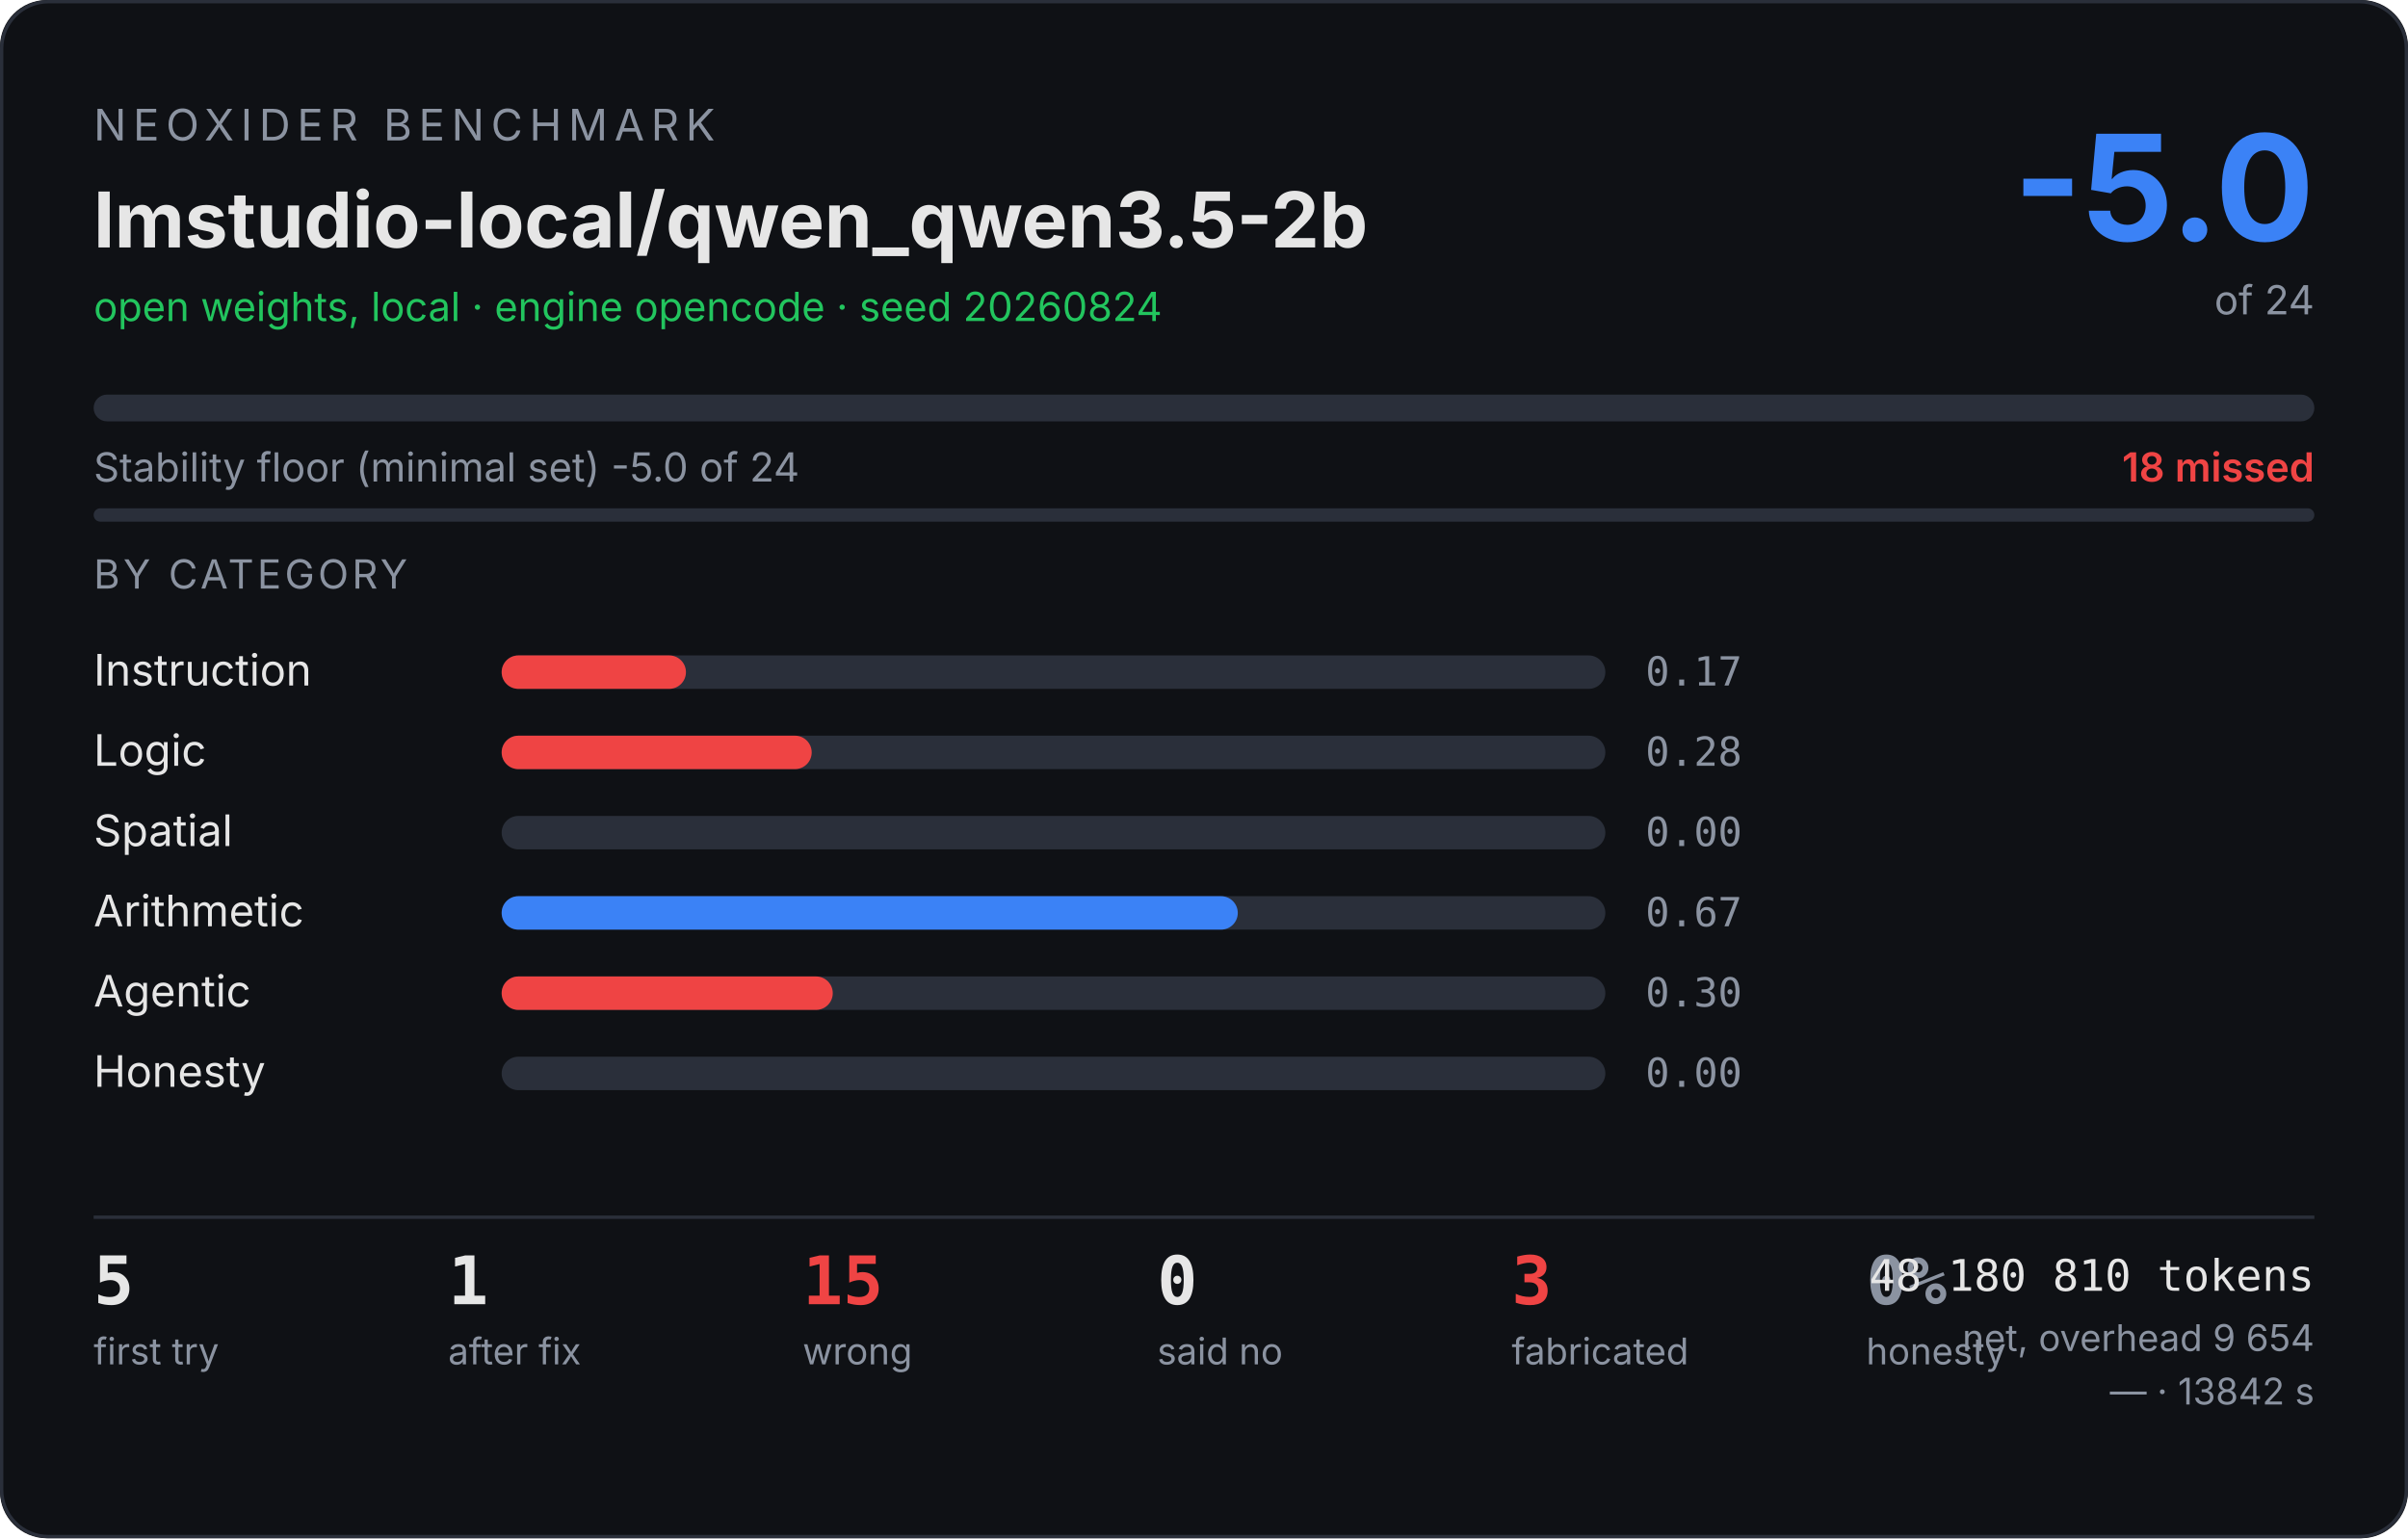
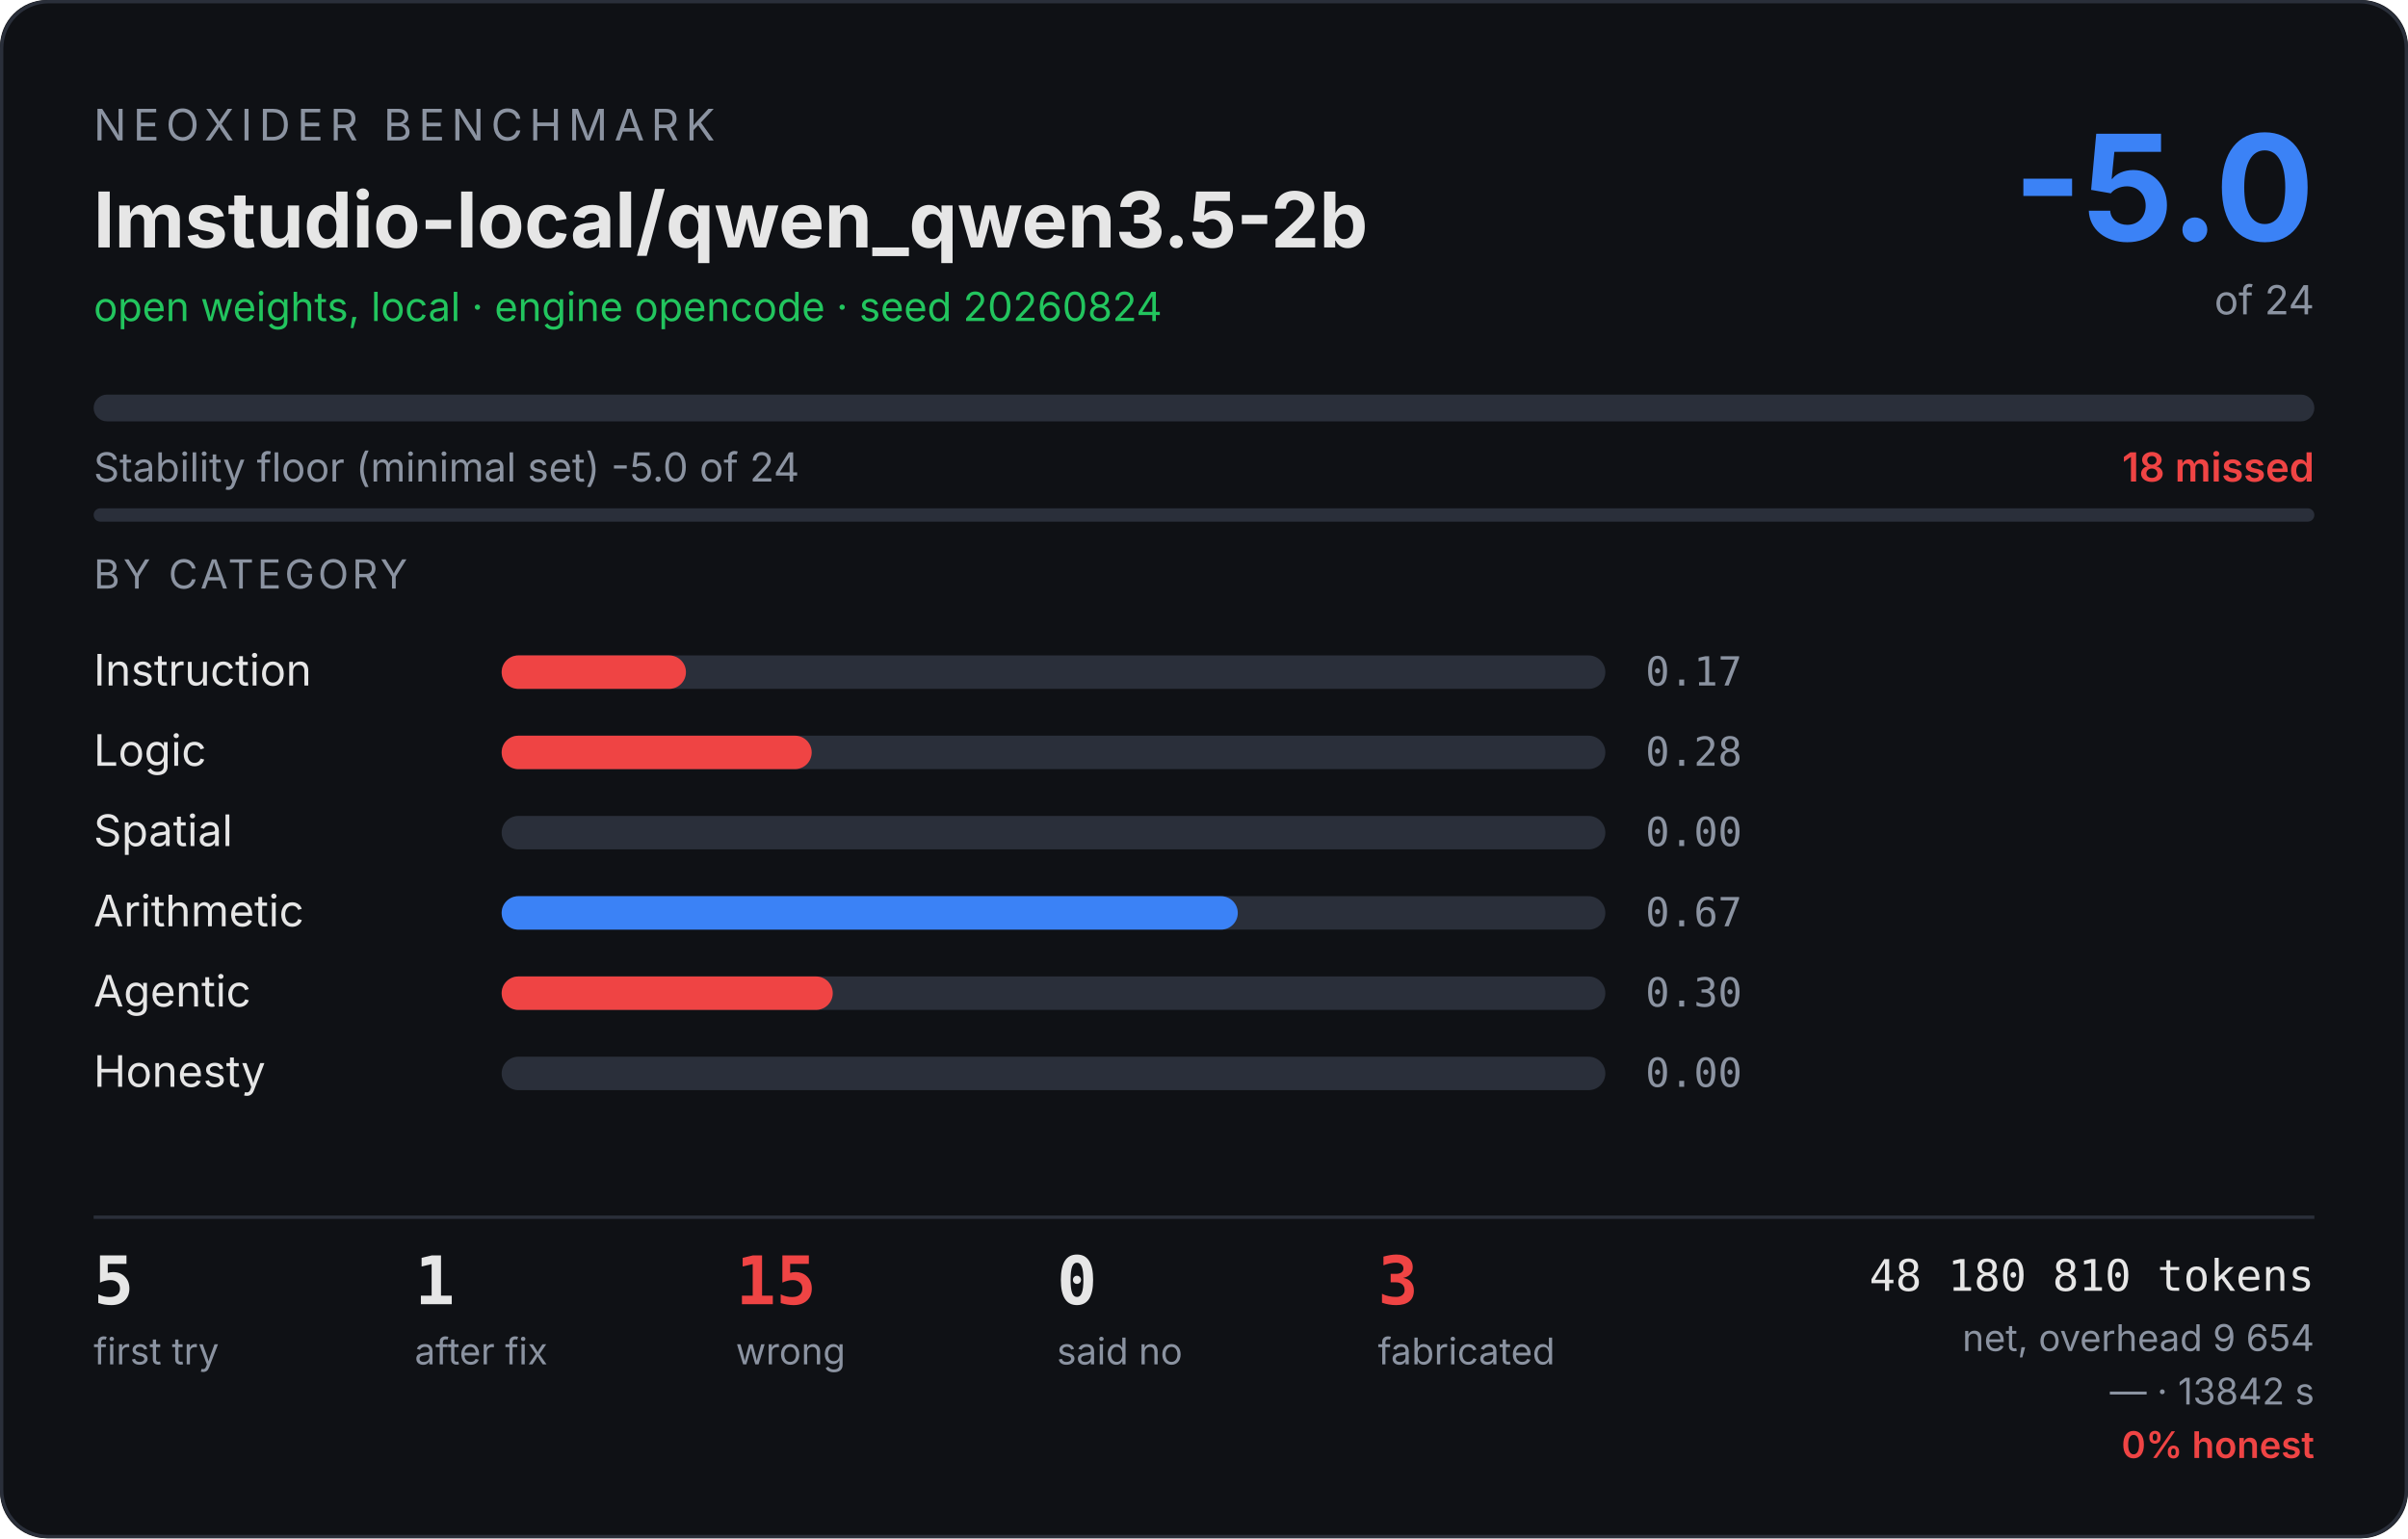
<svg xmlns="http://www.w3.org/2000/svg" width="720" height="460" viewBox="0 0 720 460" font-family="system-ui,-apple-system,Segoe UI,sans-serif">
  <rect width="720" height="460" rx="14" fill="#0f1115" />
  <rect x="0.5" y="0.5" width="719" height="459" rx="14" fill="none" stroke="#2a2f3a" />
  <text x="28" y="42" fill="#8b93a1" font-size="13" letter-spacing="2">NEOXIDER BENCHMARK</text>
  <text x="28" y="74" fill="#e6e6e6" font-size="23" font-weight="700">lmstudio-local/qwen_qwen3.5-2b</text>
  <text x="28" y="96" fill="#22c55e" font-size="12">open weights, local · engine opencode · seed 20260824</text>
  <text x="692" y="72" text-anchor="end" fill="#3b82f6" font-size="44" font-weight="700">-5.0</text>
  <text x="692" y="94" text-anchor="end" fill="#8b93a1" font-size="12">of 24</text>
  <rect x="28" y="118" width="664" height="8" rx="4" fill="#2a2f3a" />
  <rect x="28" y="118" width="0.0" height="8" rx="4" fill="#3b82f6" />
  <text x="28" y="144" fill="#8b93a1" font-size="12">Stability floor (minimal set) -5.0 of 24</text>
  <text x="692" y="144" text-anchor="end" fill="#ef4444" font-size="12" font-weight="600">18 missed</text>
  <rect x="28" y="152" width="664" height="4" rx="2" fill="#2a2f3a" />
  <rect x="28" y="152" width="0.0" height="4" rx="2" fill="#ef4444" />
  <text x="28" y="176" fill="#8b93a1" font-size="12" letter-spacing="1">BY CATEGORY</text>
  <text x="28" y="205" fill="#e6e6e6" font-size="13">Instruction</text>
  <rect x="150" y="196" width="330" height="10" rx="5" fill="#2a2f3a" />
  <rect x="150" y="196" width="55.1" height="10" rx="5" fill="#ef4444" />
  <text x="492" y="205" fill="#8b93a1" font-size="12" font-family="ui-monospace,Consolas,monospace">0.17</text>
  <text x="28" y="229" fill="#e6e6e6" font-size="13">Logic</text>
  <rect x="150" y="220" width="330" height="10" rx="5" fill="#2a2f3a" />
  <rect x="150" y="220" width="92.7" height="10" rx="5" fill="#ef4444" />
  <text x="492" y="229" fill="#8b93a1" font-size="12" font-family="ui-monospace,Consolas,monospace">0.28</text>
  <text x="28" y="253" fill="#e6e6e6" font-size="13">Spatial</text>
  <rect x="150" y="244" width="330" height="10" rx="5" fill="#2a2f3a" />
  <rect x="150" y="244" width="0.0" height="10" rx="5" fill="#ef4444" />
  <text x="492" y="253" fill="#8b93a1" font-size="12" font-family="ui-monospace,Consolas,monospace">0.00</text>
  <text x="28" y="277" fill="#e6e6e6" font-size="13">Arithmetic</text>
  <rect x="150" y="268" width="330" height="10" rx="5" fill="#2a2f3a" />
  <rect x="150" y="268" width="220.1" height="10" rx="5" fill="#3b82f6" />
  <text x="492" y="277" fill="#8b93a1" font-size="12" font-family="ui-monospace,Consolas,monospace">0.67</text>
  <text x="28" y="301" fill="#e6e6e6" font-size="13">Agentic</text>
  <rect x="150" y="292" width="330" height="10" rx="5" fill="#2a2f3a" />
  <rect x="150" y="292" width="99.0" height="10" rx="5" fill="#ef4444" />
  <text x="492" y="301" fill="#8b93a1" font-size="12" font-family="ui-monospace,Consolas,monospace">0.30</text>
  <text x="28" y="325" fill="#e6e6e6" font-size="13">Honesty</text>
  <rect x="150" y="316" width="330" height="10" rx="5" fill="#2a2f3a" />
  <rect x="150" y="316" width="0.0" height="10" rx="5" fill="#ef4444" />
  <text x="492" y="325" fill="#8b93a1" font-size="12" font-family="ui-monospace,Consolas,monospace">0.00</text>
  <line x1="28" y1="364" x2="692" y2="364" stroke="#2a2f3a" />
  <text x="28" y="390" fill="#e6e6e6" font-size="20" font-weight="700" font-family="ui-monospace,Consolas,monospace">5</text>
  <text x="28" y="408" fill="#8b93a1" font-size="11">first try</text>
-   <text x="134" y="390" fill="#e6e6e6" font-size="20" font-weight="700" font-family="ui-monospace,Consolas,monospace">1</text>
-   <text x="134" y="408" fill="#8b93a1" font-size="11">after fix</text>
-   <text x="240" y="390" fill="#ef4444" font-size="20" font-weight="700" font-family="ui-monospace,Consolas,monospace">15</text>
-   <text x="240" y="408" fill="#8b93a1" font-size="11">wrong</text>
-   <text x="346" y="390" fill="#e6e6e6" font-size="20" font-weight="700" font-family="ui-monospace,Consolas,monospace">0</text>
-   <text x="346" y="408" fill="#8b93a1" font-size="11">said no</text>
-   <text x="452" y="390" fill="#ef4444" font-size="20" font-weight="700" font-family="ui-monospace,Consolas,monospace">3</text>
-   <text x="452" y="408" fill="#8b93a1" font-size="11">fabricated</text>
-   <text x="558" y="390" fill="#8b93a1" font-size="20" font-weight="700" font-family="ui-monospace,Consolas,monospace">0%</text>
-   <text x="558" y="408" fill="#8b93a1" font-size="11">honesty</text>
+   <text x="124" y="390" fill="#e6e6e6" font-size="20" font-weight="700" font-family="ui-monospace,Consolas,monospace">1</text>
+   <text x="124" y="408" fill="#8b93a1" font-size="11">after fix</text>
+   <text x="220" y="390" fill="#ef4444" font-size="20" font-weight="700" font-family="ui-monospace,Consolas,monospace">15</text>
+   <text x="220" y="408" fill="#8b93a1" font-size="11">wrong</text>
+   <text x="316" y="390" fill="#e6e6e6" font-size="20" font-weight="700" font-family="ui-monospace,Consolas,monospace">0</text>
+   <text x="316" y="408" fill="#8b93a1" font-size="11">said no</text>
+   <text x="412" y="390" fill="#ef4444" font-size="20" font-weight="700" font-family="ui-monospace,Consolas,monospace">3</text>
+   <text x="412" y="408" fill="#8b93a1" font-size="11">fabricated</text>
  <text x="692" y="386" text-anchor="end" fill="#e6e6e6" font-size="13" font-family="ui-monospace,Consolas,monospace">48 180 810 tokens</text>
  <text x="692" y="404" text-anchor="end" fill="#8b93a1" font-size="11">net, overhead 9 654</text>
  <text x="692" y="420" text-anchor="end" fill="#8b93a1" font-size="11">— · 13842 s</text>
+   <text x="692" y="436" text-anchor="end" fill="#ef4444" font-size="11" font-weight="600">0% honest</text>
</svg>
